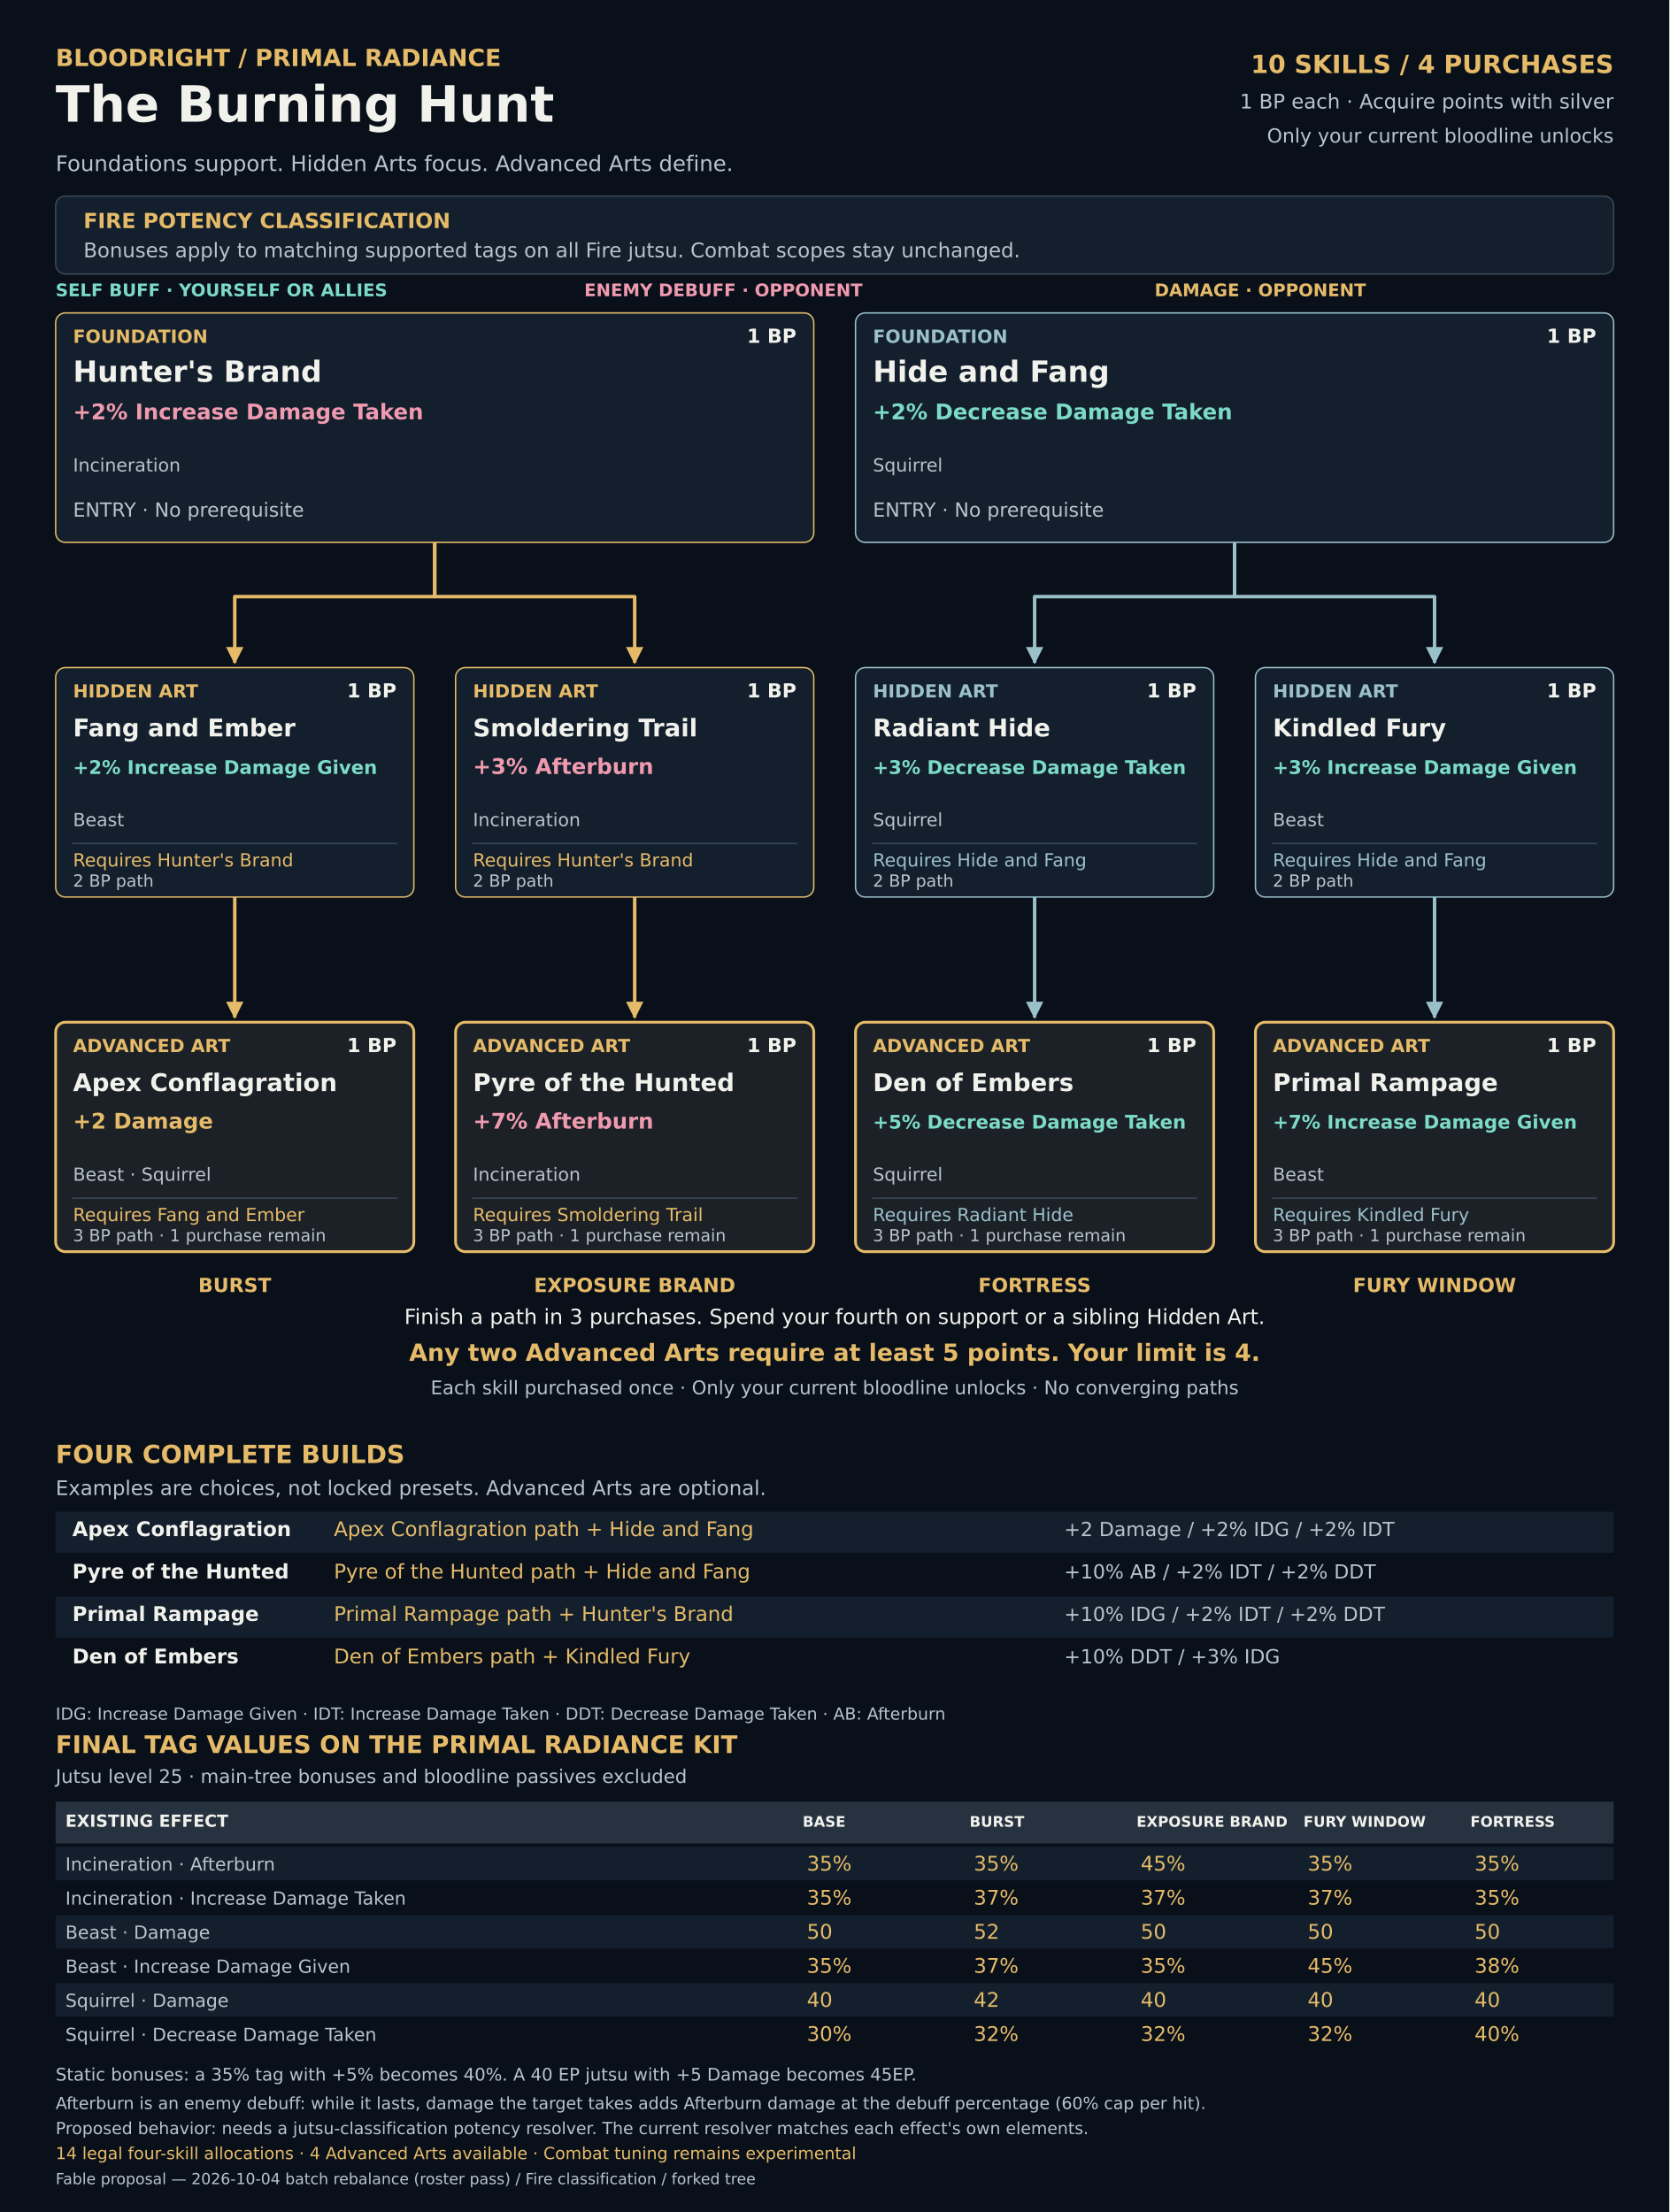
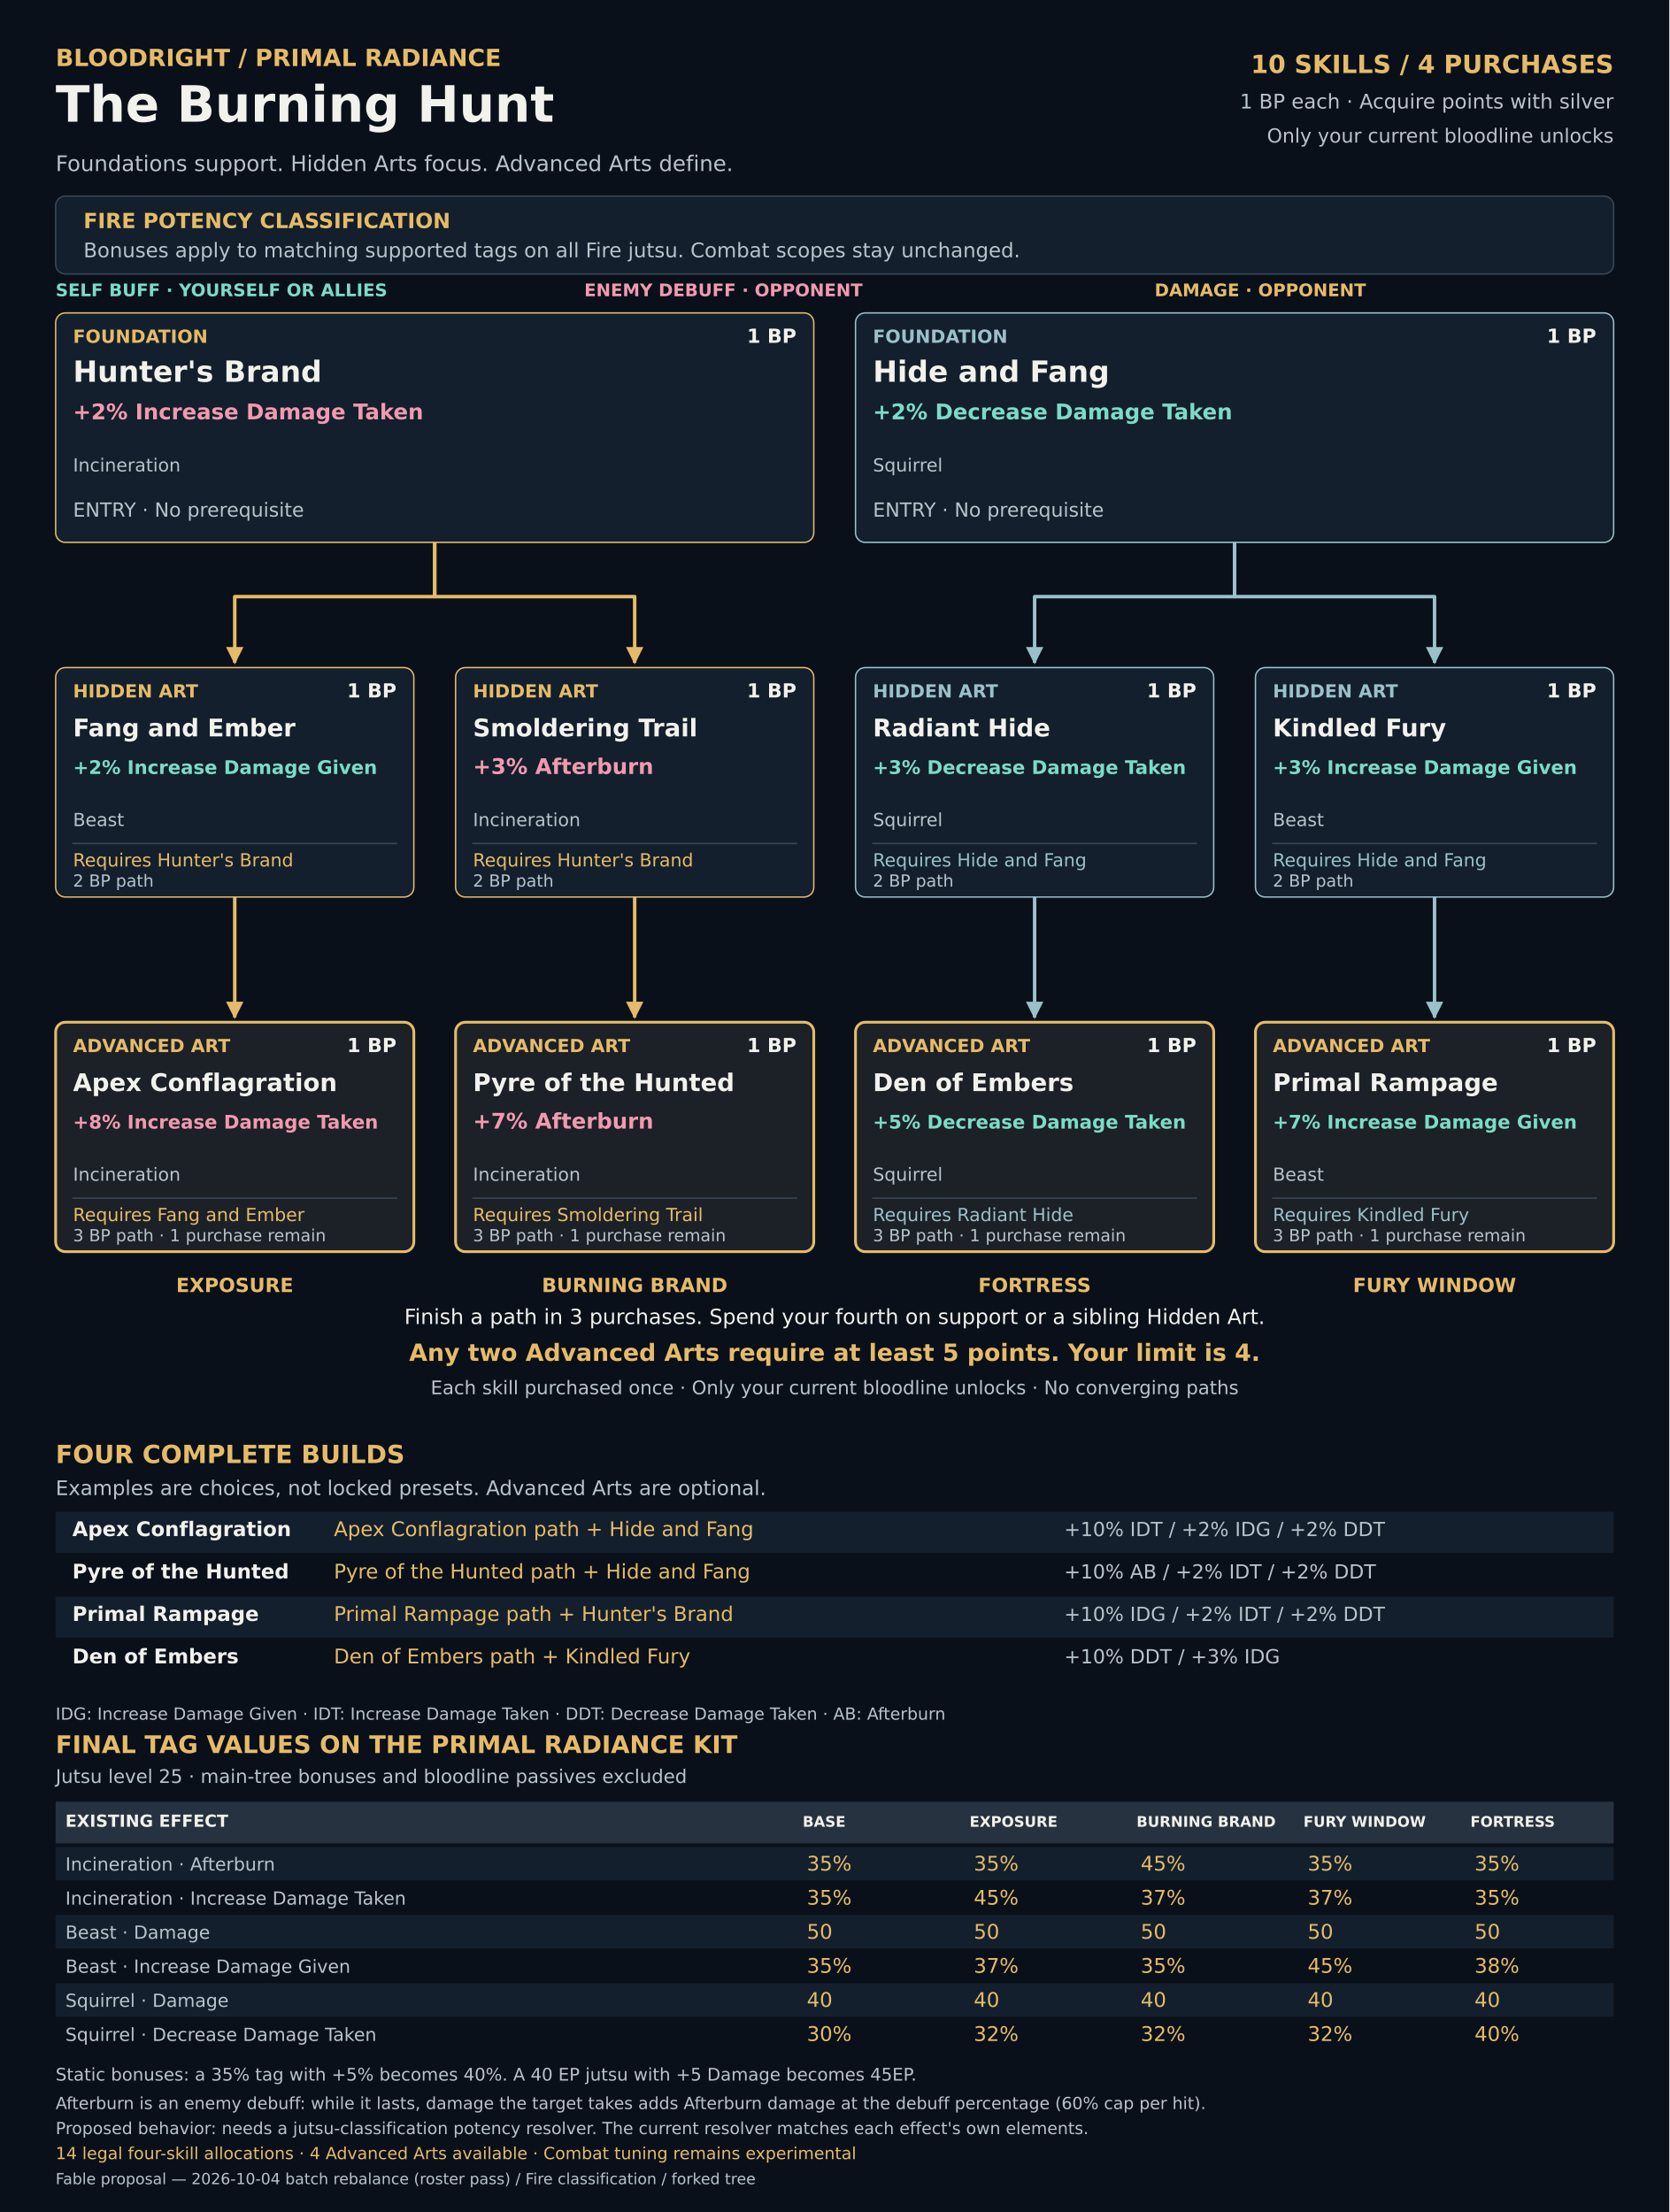
<svg xmlns="http://www.w3.org/2000/svg" width="2400" height="3181" viewBox="0 0 2400 3181" role="img" aria-labelledby="title desc">
  <defs>
    <marker id="arrow-0" viewBox="0 0 10 10" refX="9" refY="5" markerWidth="5" markerHeight="5" orient="auto">
      <path d="M0 0L10 5L0 10Z" fill="#e5bb69" />
    </marker>
    <marker id="arrow-1" viewBox="0 0 10 10" refX="9" refY="5" markerWidth="5" markerHeight="5" orient="auto">
      <path d="M0 0L10 5L0 10Z" fill="#9ac1ca" />
    </marker>
    <marker id="arrow-2" viewBox="0 0 10 10" refX="9" refY="5" markerWidth="5" markerHeight="5" orient="auto">
      <path d="M0 0L10 5L0 10Z" fill="#b8d98d" />
    </marker>
    <marker id="arrow-3" viewBox="0 0 10 10" refX="9" refY="5" markerWidth="5" markerHeight="5" orient="auto">
      <path d="M0 0L10 5L0 10Z" fill="#d9a6e0" />
    </marker>
  </defs>
  <g font-family="DejaVu Sans, sans-serif">
    <rect x="0" y="0" width="2400" height="3181" rx="0" fill="#0a101a" />
    <text x="80" y="95" font-size="34" font-weight="700" fill="#e5bb69" text-anchor="start">BLOODRIGHT / PRIMAL RADIANCE</text>
    <text x="80" y="175" font-size="72" font-weight="700" fill="#f2f2ed" text-anchor="start">The Burning Hunt</text>
    <text x="80" y="246" font-size="31" font-weight="400" fill="#b8c4cc" text-anchor="start">Foundations support. Hidden Arts focus. Advanced Arts define.</text>
    <text x="2320" y="105" font-size="36" font-weight="700" fill="#e5bb69" text-anchor="end">10 SKILLS  /  4 PURCHASES</text>
    <text x="2320" y="156" font-size="29" font-weight="400" fill="#b8c4cc" text-anchor="end">1 BP each · Acquire points with silver</text>
    <text x="2320" y="205" font-size="28" font-weight="400" fill="#b8c4cc" text-anchor="end">Only your current bloodline unlocks</text>
    <rect x="80" y="282" width="2240" height="112" rx="14" fill="#131f2c" stroke="#394858" stroke-width="2" />
    <text x="120" y="328" font-size="30" font-weight="700" fill="#e5bb69" text-anchor="start">FIRE POTENCY CLASSIFICATION</text>
    <text x="120" y="370" font-size="29" font-weight="400" fill="#b8c4cc" text-anchor="start">Bonuses apply to matching supported tags on all Fire jutsu. Combat scopes stay unchanged.</text>
    <text x="80" y="426" font-size="25" font-weight="700" fill="#7cdbc7" text-anchor="start">SELF BUFF · YOURSELF OR ALLIES</text>
    <text x="840" y="426" font-size="25" font-weight="700" fill="#f09aaf" text-anchor="start">ENEMY DEBUFF · OPPONENT</text>
    <text x="1660" y="426" font-size="25" font-weight="700" fill="#e5bb69" text-anchor="start">DAMAGE · OPPONENT</text>
    <path id="edge-02-03" data-from="02" data-to="03" d="M337.5 1290 V1463" fill="none" stroke="#e5bb69" stroke-width="5" stroke-linejoin="round" marker-end="url(#arrow-0)" />
    <path id="edge-04-05" data-from="04" data-to="05" d="M912.5 1290 V1463" fill="none" stroke="#e5bb69" stroke-width="5" stroke-linejoin="round" marker-end="url(#arrow-0)" />
    <path id="edge-01-02" data-from="01" data-to="02" d="M625 780 V858 H337.5 V953" fill="none" stroke="#e5bb69" stroke-width="5" stroke-linejoin="round" marker-end="url(#arrow-0)" />
    <path id="edge-01-04" data-from="01" data-to="04" d="M625 780 V858 H912.5 V953" fill="none" stroke="#e5bb69" stroke-width="5" stroke-linejoin="round" marker-end="url(#arrow-0)" />
    <path id="edge-07-08" data-from="07" data-to="08" d="M1487.5 1290 V1463" fill="none" stroke="#9ac1ca" stroke-width="5" stroke-linejoin="round" marker-end="url(#arrow-1)" />
    <path id="edge-09-10" data-from="09" data-to="10" d="M2062.5 1290 V1463" fill="none" stroke="#9ac1ca" stroke-width="5" stroke-linejoin="round" marker-end="url(#arrow-1)" />
    <path id="edge-06-07" data-from="06" data-to="07" d="M1775 780 V858 H1487.5 V953" fill="none" stroke="#9ac1ca" stroke-width="5" stroke-linejoin="round" marker-end="url(#arrow-1)" />
    <path id="edge-06-09" data-from="06" data-to="09" d="M1775 780 V858 H2062.5 V953" fill="none" stroke="#9ac1ca" stroke-width="5" stroke-linejoin="round" marker-end="url(#arrow-1)" />
    <g id="node-01" data-cost="1" data-prerequisites="" data-potency-classification="Fire">
      <rect x="80" y="450" width="1090" height="330" rx="14" fill="#131f2c" stroke="#e5bb69" stroke-width="2" />
      <text x="105.0" y="493" font-size="26" font-weight="700" fill="#e5bb69" text-anchor="start">FOUNDATION</text>
      <text x="1145.0" y="493" font-size="28" font-weight="700" fill="#f2f2ed" text-anchor="end">1 BP</text>
      <text x="105.0" y="549" font-size="42" font-weight="700" fill="#f2f2ed" text-anchor="start">Hunter's Brand</text>
      <text x="105.0" y="603" font-size="31" font-weight="700" fill="#f09aaf" text-anchor="start">+2% Increase Damage Taken</text>
      <text x="105.0" y="678" font-size="26" font-weight="400" fill="#b8c4cc" text-anchor="start">Incineration</text>
      <text x="105.0" y="743" font-size="28" font-weight="400" fill="#b8c4cc" text-anchor="start">ENTRY · No prerequisite</text>
    </g>
    <g id="node-06" data-cost="1" data-prerequisites="" data-potency-classification="Fire">
      <rect x="1230" y="450" width="1090" height="330" rx="14" fill="#131f2c" stroke="#9ac1ca" stroke-width="2" />
      <text x="1255.0" y="493" font-size="26" font-weight="700" fill="#9ac1ca" text-anchor="start">FOUNDATION</text>
      <text x="2295.0" y="493" font-size="28" font-weight="700" fill="#f2f2ed" text-anchor="end">1 BP</text>
      <text x="1255.0" y="549" font-size="42" font-weight="700" fill="#f2f2ed" text-anchor="start">Hide and Fang</text>
      <text x="1255.0" y="603" font-size="31" font-weight="700" fill="#7cdbc7" text-anchor="start">+2% Decrease Damage Taken</text>
      <text x="1255.0" y="678" font-size="26" font-weight="400" fill="#b8c4cc" text-anchor="start">Squirrel</text>
      <text x="1255.0" y="743" font-size="28" font-weight="400" fill="#b8c4cc" text-anchor="start">ENTRY · No prerequisite</text>
    </g>
    <g id="node-02" data-cost="1" data-prerequisites="01" data-potency-classification="Fire">
      <rect x="80" y="960" width="515" height="330" rx="14" fill="#131f2c" stroke="#e5bb69" stroke-width="2" />
      <text x="105.0" y="1003" font-size="26" font-weight="700" fill="#e5bb69" text-anchor="start">HIDDEN ART</text>
      <text x="570.0" y="1003" font-size="28" font-weight="700" fill="#f2f2ed" text-anchor="end">1 BP</text>
      <text x="105.0" y="1059" font-size="35" font-weight="700" fill="#f2f2ed" text-anchor="start">Fang and Ember</text>
      <text x="105.0" y="1113" font-size="27" font-weight="700" fill="#7cdbc7" text-anchor="start">+2% Increase Damage Given</text>
      <text x="105.0" y="1188" font-size="26" font-weight="400" fill="#b8c4cc" text-anchor="start">Beast</text>
      <path d="M104 1213 L571 1213" fill="none" stroke="#394858" stroke-width="2" />
      <text x="105.0" y="1246" font-size="26" font-weight="400" fill="#e5bb69" text-anchor="start">Requires Hunter's Brand</text>
      <text x="105.0" y="1275" font-size="24" font-weight="400" fill="#b8c4cc" text-anchor="start">2 BP path</text>
    </g>
    <g id="node-04" data-cost="1" data-prerequisites="01" data-potency-classification="Fire">
      <rect x="655" y="960" width="515" height="330" rx="14" fill="#131f2c" stroke="#e5bb69" stroke-width="2" />
      <text x="680.0" y="1003" font-size="26" font-weight="700" fill="#e5bb69" text-anchor="start">HIDDEN ART</text>
      <text x="1145.0" y="1003" font-size="28" font-weight="700" fill="#f2f2ed" text-anchor="end">1 BP</text>
      <text x="680.0" y="1059" font-size="35" font-weight="700" fill="#f2f2ed" text-anchor="start">Smoldering Trail</text>
      <text x="680.0" y="1113" font-size="31" font-weight="700" fill="#f09aaf" text-anchor="start">+3% Afterburn</text>
      <text x="680.0" y="1188" font-size="26" font-weight="400" fill="#b8c4cc" text-anchor="start">Incineration</text>
      <path d="M679 1213 L1146 1213" fill="none" stroke="#394858" stroke-width="2" />
      <text x="680.0" y="1246" font-size="26" font-weight="400" fill="#e5bb69" text-anchor="start">Requires Hunter's Brand</text>
      <text x="680.0" y="1275" font-size="24" font-weight="400" fill="#b8c4cc" text-anchor="start">2 BP path</text>
    </g>
    <g id="node-07" data-cost="1" data-prerequisites="06" data-potency-classification="Fire">
      <rect x="1230" y="960" width="515" height="330" rx="14" fill="#131f2c" stroke="#9ac1ca" stroke-width="2" />
      <text x="1255.0" y="1003" font-size="26" font-weight="700" fill="#9ac1ca" text-anchor="start">HIDDEN ART</text>
      <text x="1720.0" y="1003" font-size="28" font-weight="700" fill="#f2f2ed" text-anchor="end">1 BP</text>
      <text x="1255.0" y="1059" font-size="35" font-weight="700" fill="#f2f2ed" text-anchor="start">Radiant Hide</text>
      <text x="1255.0" y="1113" font-size="27" font-weight="700" fill="#7cdbc7" text-anchor="start">+3% Decrease Damage Taken</text>
      <text x="1255.0" y="1188" font-size="26" font-weight="400" fill="#b8c4cc" text-anchor="start">Squirrel</text>
      <path d="M1254 1213 L1721 1213" fill="none" stroke="#394858" stroke-width="2" />
      <text x="1255.0" y="1246" font-size="26" font-weight="400" fill="#9ac1ca" text-anchor="start">Requires Hide and Fang</text>
      <text x="1255.0" y="1275" font-size="24" font-weight="400" fill="#b8c4cc" text-anchor="start">2 BP path</text>
    </g>
    <g id="node-09" data-cost="1" data-prerequisites="06" data-potency-classification="Fire">
      <rect x="1805" y="960" width="515" height="330" rx="14" fill="#131f2c" stroke="#9ac1ca" stroke-width="2" />
      <text x="1830.0" y="1003" font-size="26" font-weight="700" fill="#9ac1ca" text-anchor="start">HIDDEN ART</text>
      <text x="2295.0" y="1003" font-size="28" font-weight="700" fill="#f2f2ed" text-anchor="end">1 BP</text>
      <text x="1830.0" y="1059" font-size="35" font-weight="700" fill="#f2f2ed" text-anchor="start">Kindled Fury</text>
      <text x="1830.0" y="1113" font-size="27" font-weight="700" fill="#7cdbc7" text-anchor="start">+3% Increase Damage Given</text>
      <text x="1830.0" y="1188" font-size="26" font-weight="400" fill="#b8c4cc" text-anchor="start">Beast</text>
      <path d="M1829 1213 L2296 1213" fill="none" stroke="#394858" stroke-width="2" />
      <text x="1830.0" y="1246" font-size="26" font-weight="400" fill="#9ac1ca" text-anchor="start">Requires Hide and Fang</text>
      <text x="1830.0" y="1275" font-size="24" font-weight="400" fill="#b8c4cc" text-anchor="start">2 BP path</text>
    </g>
    <g id="node-03" data-cost="1" data-prerequisites="02" data-potency-classification="Fire">
      <rect x="80" y="1470" width="515" height="330" rx="14" fill="#1c2027" stroke="#e5bb69" stroke-width="4" />
      <text x="105.0" y="1513" font-size="26" font-weight="700" fill="#e5bb69" text-anchor="start">ADVANCED ART</text>
      <text x="570.0" y="1513" font-size="28" font-weight="700" fill="#f2f2ed" text-anchor="end">1 BP</text>
      <text x="105.0" y="1569" font-size="35" font-weight="700" fill="#f2f2ed" text-anchor="start">Apex Conflagration</text>
-       <text x="105.0" y="1623" font-size="31" font-weight="700" fill="#e5bb69" text-anchor="start">+2 Damage</text>
-       <text x="105.0" y="1698" font-size="26" font-weight="400" fill="#b8c4cc" text-anchor="start">Beast · Squirrel</text>
+       <text x="105.0" y="1623" font-size="27" font-weight="700" fill="#f09aaf" text-anchor="start">+8% Increase Damage Taken</text>
+       <text x="105.0" y="1698" font-size="26" font-weight="400" fill="#b8c4cc" text-anchor="start">Incineration</text>
      <path d="M104 1723 L571 1723" fill="none" stroke="#394858" stroke-width="2" />
      <text x="105.0" y="1756" font-size="26" font-weight="400" fill="#e5bb69" text-anchor="start">Requires Fang and Ember</text>
      <text x="105.0" y="1785" font-size="24" font-weight="400" fill="#b8c4cc" text-anchor="start">3 BP path · 1 purchase remain</text>
    </g>
    <g id="node-05" data-cost="1" data-prerequisites="04" data-potency-classification="Fire">
      <rect x="655" y="1470" width="515" height="330" rx="14" fill="#1c2027" stroke="#e5bb69" stroke-width="4" />
      <text x="680.0" y="1513" font-size="26" font-weight="700" fill="#e5bb69" text-anchor="start">ADVANCED ART</text>
      <text x="1145.0" y="1513" font-size="28" font-weight="700" fill="#f2f2ed" text-anchor="end">1 BP</text>
      <text x="680.0" y="1569" font-size="35" font-weight="700" fill="#f2f2ed" text-anchor="start">Pyre of the Hunted</text>
      <text x="680.0" y="1623" font-size="31" font-weight="700" fill="#f09aaf" text-anchor="start">+7% Afterburn</text>
      <text x="680.0" y="1698" font-size="26" font-weight="400" fill="#b8c4cc" text-anchor="start">Incineration</text>
      <path d="M679 1723 L1146 1723" fill="none" stroke="#394858" stroke-width="2" />
      <text x="680.0" y="1756" font-size="26" font-weight="400" fill="#e5bb69" text-anchor="start">Requires Smoldering Trail</text>
      <text x="680.0" y="1785" font-size="24" font-weight="400" fill="#b8c4cc" text-anchor="start">3 BP path · 1 purchase remain</text>
    </g>
    <g id="node-08" data-cost="1" data-prerequisites="07" data-potency-classification="Fire">
      <rect x="1230" y="1470" width="515" height="330" rx="14" fill="#1c2027" stroke="#e5bb69" stroke-width="4" />
      <text x="1255.0" y="1513" font-size="26" font-weight="700" fill="#e5bb69" text-anchor="start">ADVANCED ART</text>
      <text x="1720.0" y="1513" font-size="28" font-weight="700" fill="#f2f2ed" text-anchor="end">1 BP</text>
      <text x="1255.0" y="1569" font-size="35" font-weight="700" fill="#f2f2ed" text-anchor="start">Den of Embers</text>
      <text x="1255.0" y="1623" font-size="27" font-weight="700" fill="#7cdbc7" text-anchor="start">+5% Decrease Damage Taken</text>
      <text x="1255.0" y="1698" font-size="26" font-weight="400" fill="#b8c4cc" text-anchor="start">Squirrel</text>
      <path d="M1254 1723 L1721 1723" fill="none" stroke="#394858" stroke-width="2" />
      <text x="1255.0" y="1756" font-size="26" font-weight="400" fill="#9ac1ca" text-anchor="start">Requires Radiant Hide</text>
      <text x="1255.0" y="1785" font-size="24" font-weight="400" fill="#b8c4cc" text-anchor="start">3 BP path · 1 purchase remain</text>
    </g>
    <g id="node-10" data-cost="1" data-prerequisites="09" data-potency-classification="Fire">
      <rect x="1805" y="1470" width="515" height="330" rx="14" fill="#1c2027" stroke="#e5bb69" stroke-width="4" />
      <text x="1830.0" y="1513" font-size="26" font-weight="700" fill="#e5bb69" text-anchor="start">ADVANCED ART</text>
      <text x="2295.0" y="1513" font-size="28" font-weight="700" fill="#f2f2ed" text-anchor="end">1 BP</text>
      <text x="1830.0" y="1569" font-size="35" font-weight="700" fill="#f2f2ed" text-anchor="start">Primal Rampage</text>
      <text x="1830.0" y="1623" font-size="27" font-weight="700" fill="#7cdbc7" text-anchor="start">+7% Increase Damage Given</text>
      <text x="1830.0" y="1698" font-size="26" font-weight="400" fill="#b8c4cc" text-anchor="start">Beast</text>
      <path d="M1829 1723 L2296 1723" fill="none" stroke="#394858" stroke-width="2" />
      <text x="1830.0" y="1756" font-size="26" font-weight="400" fill="#9ac1ca" text-anchor="start">Requires Kindled Fury</text>
      <text x="1830.0" y="1785" font-size="24" font-weight="400" fill="#b8c4cc" text-anchor="start">3 BP path · 1 purchase remain</text>
    </g>
-     <text x="337.5" y="1858" font-size="28" font-weight="700" fill="#e5bb69" text-anchor="middle">BURST</text>
-     <text x="912.5" y="1858" font-size="28" font-weight="700" fill="#e5bb69" text-anchor="middle">EXPOSURE BRAND</text>
+     <text x="337.5" y="1858" font-size="28" font-weight="700" fill="#e5bb69" text-anchor="middle">EXPOSURE</text>
+     <text x="912.5" y="1858" font-size="28" font-weight="700" fill="#e5bb69" text-anchor="middle">BURNING BRAND</text>
    <text x="1487.5" y="1858" font-size="28" font-weight="700" fill="#e5bb69" text-anchor="middle">FORTRESS</text>
    <text x="2062.5" y="1858" font-size="28" font-weight="700" fill="#e5bb69" text-anchor="middle">FURY WINDOW</text>
    <text x="1200.0" y="1904" font-size="30" font-weight="400" fill="#f2f2ed" text-anchor="middle">Finish a path in 3 purchases. Spend your fourth on support or a sibling Hidden Art.</text>
    <text x="1200.0" y="1957" font-size="34" font-weight="700" fill="#e5bb69" text-anchor="middle">Any two Advanced Arts require at least 5 points. Your limit is 4.</text>
    <text x="1200.0" y="2005" font-size="27" font-weight="400" fill="#b8c4cc" text-anchor="middle">Each skill purchased once · Only your current bloodline unlocks · No converging paths</text>
    <text x="80" y="2104" font-size="36" font-weight="700" fill="#e5bb69" text-anchor="start">FOUR COMPLETE BUILDS</text>
    <text x="80" y="2150" font-size="29" font-weight="400" fill="#b8c4cc" text-anchor="start">Examples are choices, not locked presets. Advanced Arts are optional.</text>
    <rect x="80" y="2174" width="2240" height="59" rx="0" fill="#131f2c" />
    <text x="104" y="2209" font-size="29" font-weight="700" fill="#f2f2ed" text-anchor="start">Apex Conflagration</text>
    <text x="480" y="2209" font-size="29" font-weight="400" fill="#e5bb69" text-anchor="start">Apex Conflagration path + Hide and Fang</text>
-     <text x="1530" y="2209" font-size="28" font-weight="400" fill="#b8c4cc" text-anchor="start">+2 Damage / +2% IDG / +2% IDT</text>
+     <text x="1530" y="2209" font-size="28" font-weight="400" fill="#b8c4cc" text-anchor="start">+10% IDT / +2% IDG / +2% DDT</text>
    <rect x="80" y="2235" width="2240" height="59" rx="0" fill="#0a101a" />
    <text x="104" y="2270" font-size="29" font-weight="700" fill="#f2f2ed" text-anchor="start">Pyre of the Hunted</text>
    <text x="480" y="2270" font-size="29" font-weight="400" fill="#e5bb69" text-anchor="start">Pyre of the Hunted path + Hide and Fang</text>
    <text x="1530" y="2270" font-size="28" font-weight="400" fill="#b8c4cc" text-anchor="start">+10% AB / +2% IDT / +2% DDT</text>
    <rect x="80" y="2296" width="2240" height="59" rx="0" fill="#131f2c" />
    <text x="104" y="2331" font-size="29" font-weight="700" fill="#f2f2ed" text-anchor="start">Primal Rampage</text>
    <text x="480" y="2331" font-size="29" font-weight="400" fill="#e5bb69" text-anchor="start">Primal Rampage path + Hunter's Brand</text>
    <text x="1530" y="2331" font-size="28" font-weight="400" fill="#b8c4cc" text-anchor="start">+10% IDG / +2% IDT / +2% DDT</text>
    <rect x="80" y="2357" width="2240" height="59" rx="0" fill="#0a101a" />
    <text x="104" y="2392" font-size="29" font-weight="700" fill="#f2f2ed" text-anchor="start">Den of Embers</text>
    <text x="480" y="2392" font-size="29" font-weight="400" fill="#e5bb69" text-anchor="start">Den of Embers path + Kindled Fury</text>
    <text x="1530" y="2392" font-size="28" font-weight="400" fill="#b8c4cc" text-anchor="start">+10% DDT / +3% IDG</text>
    <text x="80" y="2473" font-size="24" font-weight="400" fill="#b8c4cc" text-anchor="start">IDG: Increase Damage Given · IDT: Increase Damage Taken · DDT: Decrease Damage Taken · AB: Afterburn</text>
    <text x="80" y="2521" font-size="35" font-weight="700" fill="#e5bb69" text-anchor="start">FINAL TAG VALUES ON THE PRIMAL RADIANCE KIT</text>
    <text x="80" y="2564" font-size="27" font-weight="400" fill="#b8c4cc" text-anchor="start">Jutsu level 25 · main-tree bonuses and bloodline passives excluded</text>
    <rect x="80" y="2591" width="2240" height="60" rx="0" fill="#263240" />
    <text x="94" y="2627" font-size="24" font-weight="700" fill="#f2f2ed" text-anchor="start">EXISTING EFFECT</text>
    <text x="1154.0" y="2627" font-size="21" font-weight="700" fill="#f2f2ed" text-anchor="start">BASE</text>
-     <text x="1394.0" y="2627" font-size="21" font-weight="700" fill="#f2f2ed" text-anchor="start">BURST</text>
-     <text x="1634.0" y="2627" font-size="21" font-weight="700" fill="#f2f2ed" text-anchor="start">EXPOSURE BRAND</text>
+     <text x="1394.0" y="2627" font-size="21" font-weight="700" fill="#f2f2ed" text-anchor="start">EXPOSURE</text>
+     <text x="1634.0" y="2627" font-size="21" font-weight="700" fill="#f2f2ed" text-anchor="start">BURNING BRAND</text>
    <text x="1874.0" y="2627" font-size="21" font-weight="700" fill="#f2f2ed" text-anchor="start">FURY WINDOW</text>
    <text x="2114.0" y="2627" font-size="21" font-weight="700" fill="#f2f2ed" text-anchor="start">FORTRESS</text>
    <rect x="80" y="2656" width="2240" height="48" rx="0" fill="#131f2c" />
    <text x="94" y="2690" font-size="26" font-weight="400" fill="#b8c4cc" text-anchor="start">Incineration · Afterburn</text>
    <text x="1160.0" y="2690" font-size="29" font-weight="400" fill="#e5bb69" text-anchor="start">35%</text>
    <text x="1400.0" y="2690" font-size="29" font-weight="400" fill="#e5bb69" text-anchor="start">35%</text>
    <text x="1640.0" y="2690" font-size="29" font-weight="400" fill="#e5bb69" text-anchor="start">45%</text>
    <text x="1880.0" y="2690" font-size="29" font-weight="400" fill="#e5bb69" text-anchor="start">35%</text>
    <text x="2120.0" y="2690" font-size="29" font-weight="400" fill="#e5bb69" text-anchor="start">35%</text>
    <text x="94" y="2739" font-size="26" font-weight="400" fill="#b8c4cc" text-anchor="start">Incineration · Increase Damage Taken</text>
    <text x="1160.0" y="2739" font-size="29" font-weight="400" fill="#e5bb69" text-anchor="start">35%</text>
-     <text x="1400.0" y="2739" font-size="29" font-weight="400" fill="#e5bb69" text-anchor="start">37%</text>
+     <text x="1400.0" y="2739" font-size="29" font-weight="400" fill="#e5bb69" text-anchor="start">45%</text>
    <text x="1640.0" y="2739" font-size="29" font-weight="400" fill="#e5bb69" text-anchor="start">37%</text>
    <text x="1880.0" y="2739" font-size="29" font-weight="400" fill="#e5bb69" text-anchor="start">37%</text>
    <text x="2120.0" y="2739" font-size="29" font-weight="400" fill="#e5bb69" text-anchor="start">35%</text>
    <rect x="80" y="2754" width="2240" height="48" rx="0" fill="#131f2c" />
    <text x="94" y="2788" font-size="26" font-weight="400" fill="#b8c4cc" text-anchor="start">Beast · Damage</text>
    <text x="1160.0" y="2788" font-size="29" font-weight="400" fill="#e5bb69" text-anchor="start">50</text>
-     <text x="1400.0" y="2788" font-size="29" font-weight="400" fill="#e5bb69" text-anchor="start">52</text>
+     <text x="1400.0" y="2788" font-size="29" font-weight="400" fill="#e5bb69" text-anchor="start">50</text>
    <text x="1640.0" y="2788" font-size="29" font-weight="400" fill="#e5bb69" text-anchor="start">50</text>
    <text x="1880.0" y="2788" font-size="29" font-weight="400" fill="#e5bb69" text-anchor="start">50</text>
    <text x="2120.0" y="2788" font-size="29" font-weight="400" fill="#e5bb69" text-anchor="start">50</text>
    <text x="94" y="2837" font-size="26" font-weight="400" fill="#b8c4cc" text-anchor="start">Beast · Increase Damage Given</text>
    <text x="1160.0" y="2837" font-size="29" font-weight="400" fill="#e5bb69" text-anchor="start">35%</text>
    <text x="1400.0" y="2837" font-size="29" font-weight="400" fill="#e5bb69" text-anchor="start">37%</text>
    <text x="1640.0" y="2837" font-size="29" font-weight="400" fill="#e5bb69" text-anchor="start">35%</text>
    <text x="1880.0" y="2837" font-size="29" font-weight="400" fill="#e5bb69" text-anchor="start">45%</text>
    <text x="2120.0" y="2837" font-size="29" font-weight="400" fill="#e5bb69" text-anchor="start">38%</text>
    <rect x="80" y="2852" width="2240" height="48" rx="0" fill="#131f2c" />
    <text x="94" y="2886" font-size="26" font-weight="400" fill="#b8c4cc" text-anchor="start">Squirrel · Damage</text>
    <text x="1160.0" y="2886" font-size="29" font-weight="400" fill="#e5bb69" text-anchor="start">40</text>
-     <text x="1400.0" y="2886" font-size="29" font-weight="400" fill="#e5bb69" text-anchor="start">42</text>
+     <text x="1400.0" y="2886" font-size="29" font-weight="400" fill="#e5bb69" text-anchor="start">40</text>
    <text x="1640.0" y="2886" font-size="29" font-weight="400" fill="#e5bb69" text-anchor="start">40</text>
    <text x="1880.0" y="2886" font-size="29" font-weight="400" fill="#e5bb69" text-anchor="start">40</text>
    <text x="2120.0" y="2886" font-size="29" font-weight="400" fill="#e5bb69" text-anchor="start">40</text>
    <text x="94" y="2935" font-size="26" font-weight="400" fill="#b8c4cc" text-anchor="start">Squirrel · Decrease Damage Taken</text>
    <text x="1160.0" y="2935" font-size="29" font-weight="400" fill="#e5bb69" text-anchor="start">30%</text>
    <text x="1400.0" y="2935" font-size="29" font-weight="400" fill="#e5bb69" text-anchor="start">32%</text>
    <text x="1640.0" y="2935" font-size="29" font-weight="400" fill="#e5bb69" text-anchor="start">32%</text>
    <text x="1880.0" y="2935" font-size="29" font-weight="400" fill="#e5bb69" text-anchor="start">32%</text>
    <text x="2120.0" y="2935" font-size="29" font-weight="400" fill="#e5bb69" text-anchor="start">40%</text>
    <text x="80" y="2992" font-size="25" font-weight="400" fill="#b8c4cc" text-anchor="start">Static bonuses: a 35% tag with +5% becomes 40%. A 40 EP jutsu with +5 Damage becomes 45EP.</text>
    <text x="80" y="3033" font-size="24" font-weight="400" fill="#b8c4cc" text-anchor="start">Afterburn is an enemy debuff: while it lasts, damage the target takes adds Afterburn damage at the debuff percentage (60% cap per hit).</text>
    <text x="80" y="3069" font-size="24" font-weight="400" fill="#b8c4cc" text-anchor="start">Proposed behavior: needs a jutsu-classification potency resolver. The current resolver matches each effect's own elements.</text>
    <text x="80" y="3105" font-size="24" font-weight="400" fill="#e5bb69" text-anchor="start">14 legal four-skill allocations · 4 Advanced Arts available · Combat tuning remains experimental</text>
    <text x="80" y="3141" font-size="22" font-weight="400" fill="#b8c4cc" text-anchor="start">Fable proposal — 2026-10-04 batch rebalance (roster pass) / Fire classification / forked tree</text>
  </g>
</svg>
